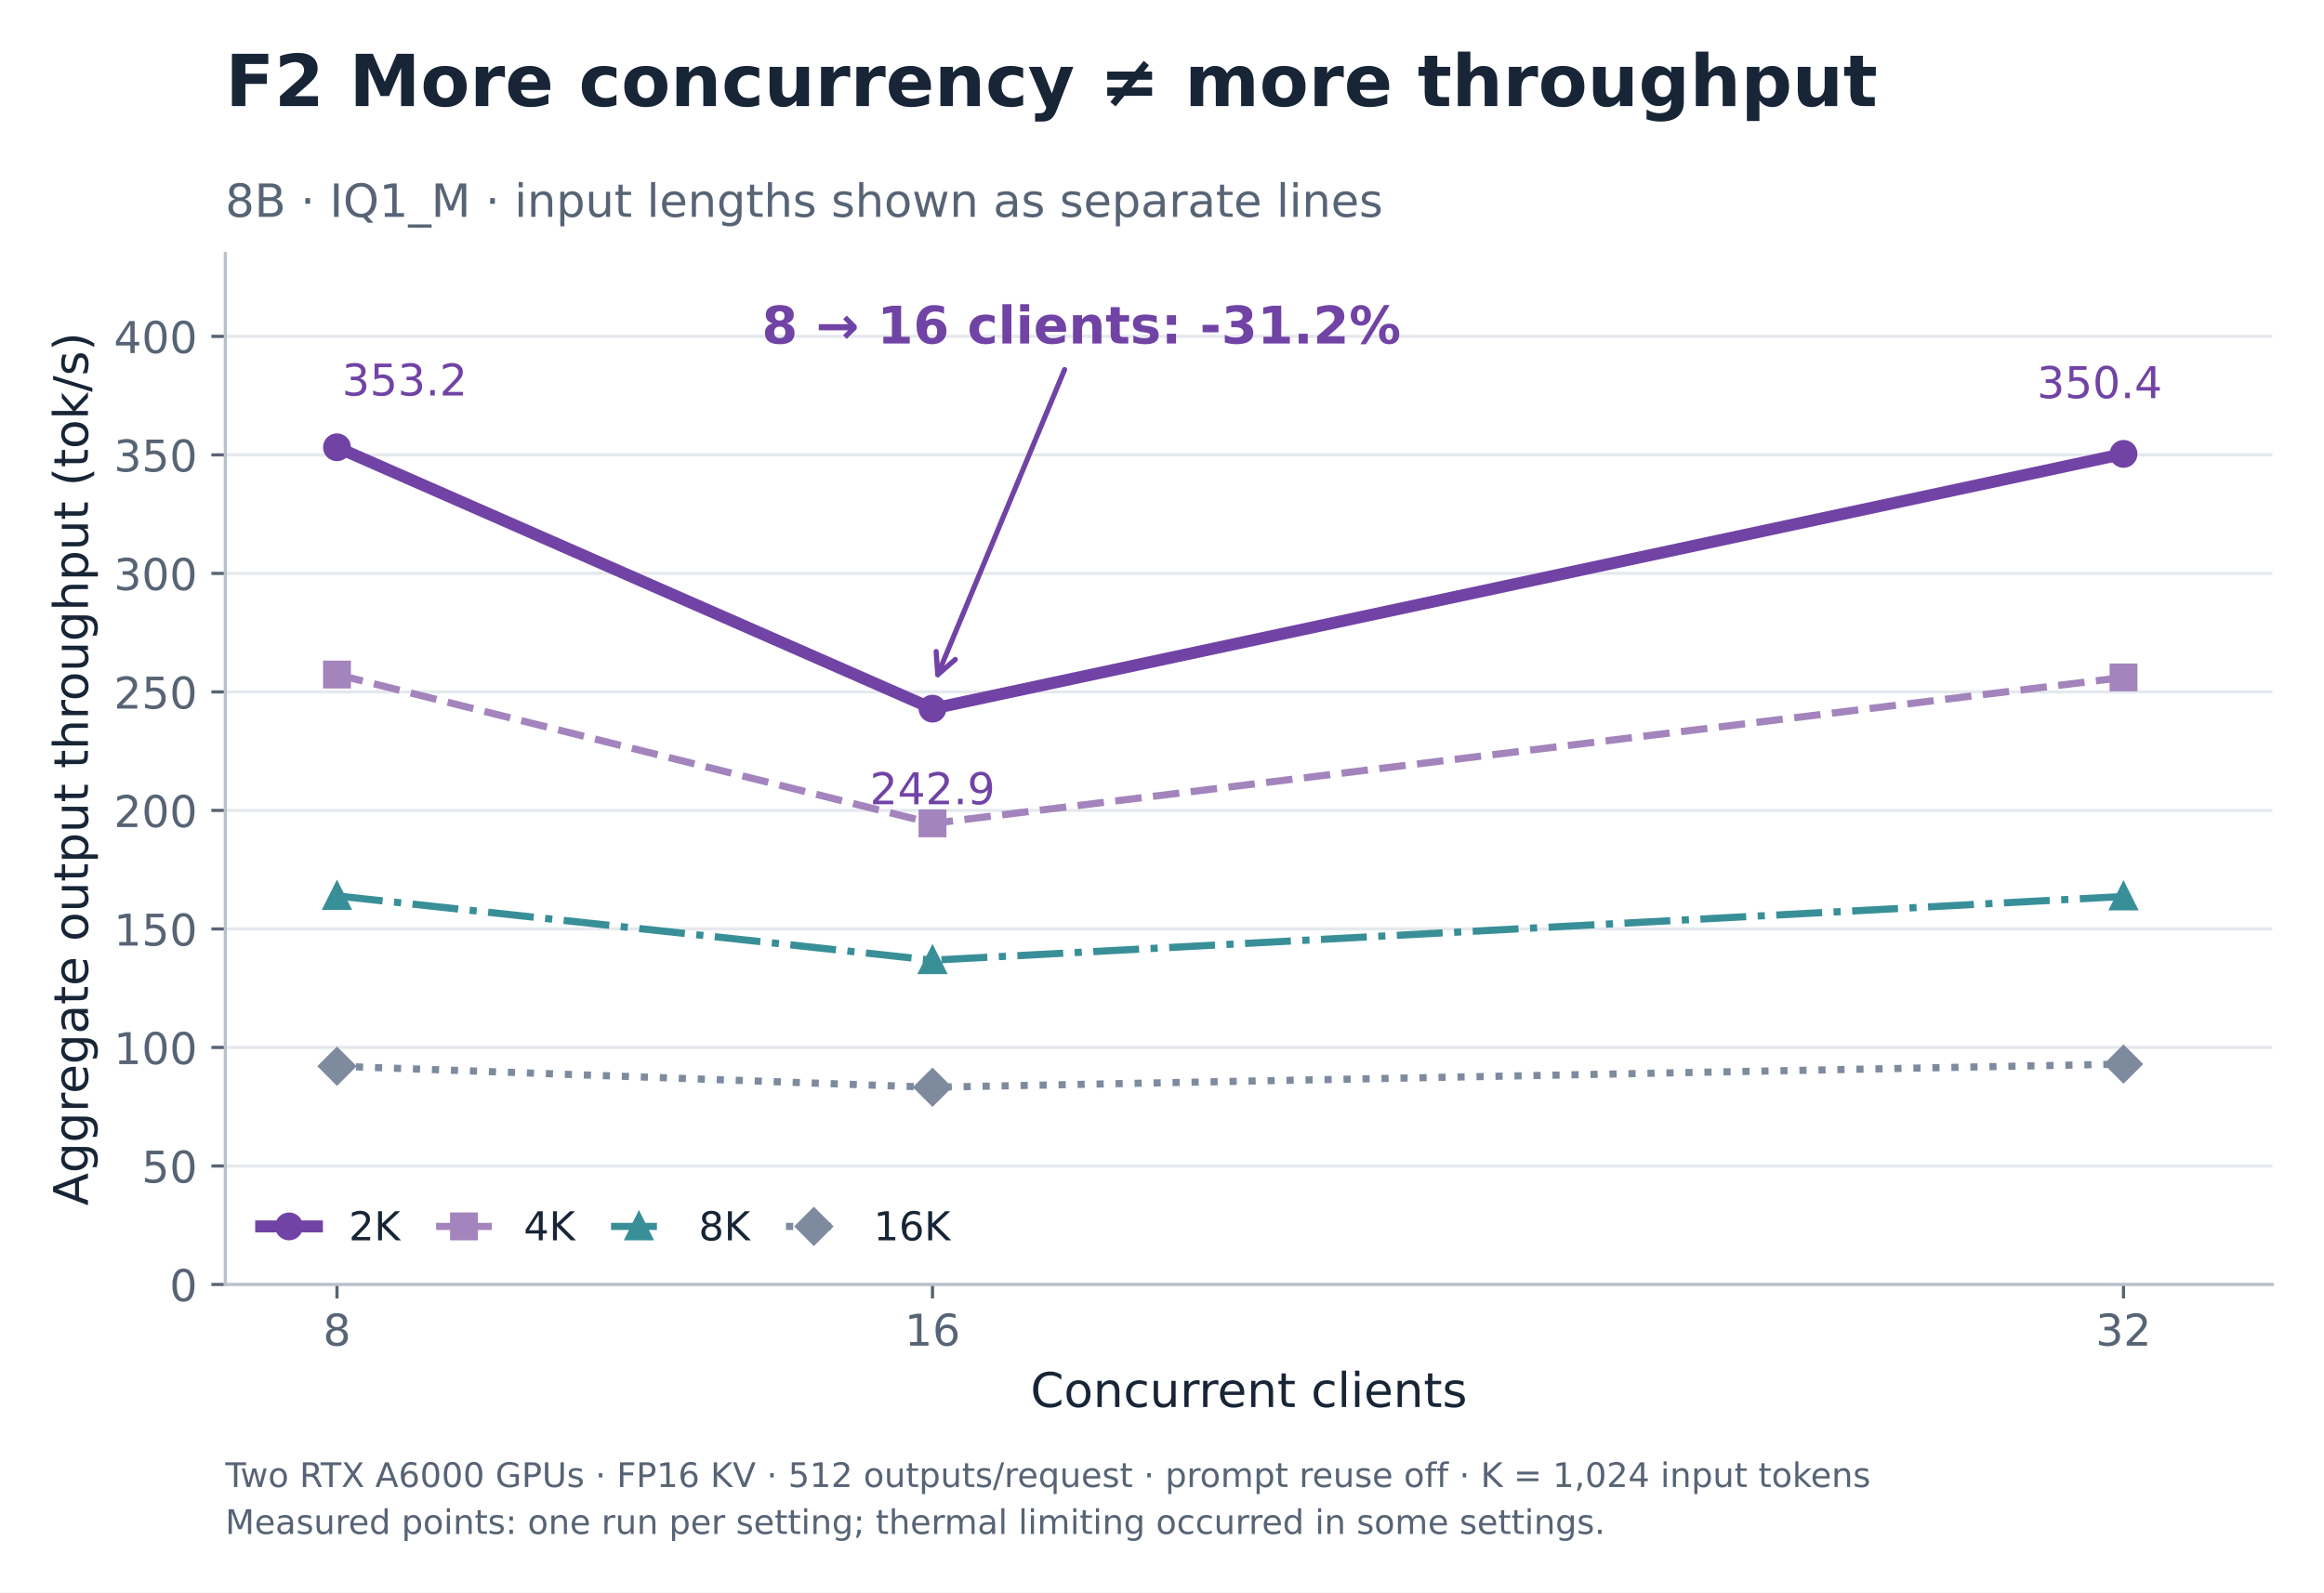
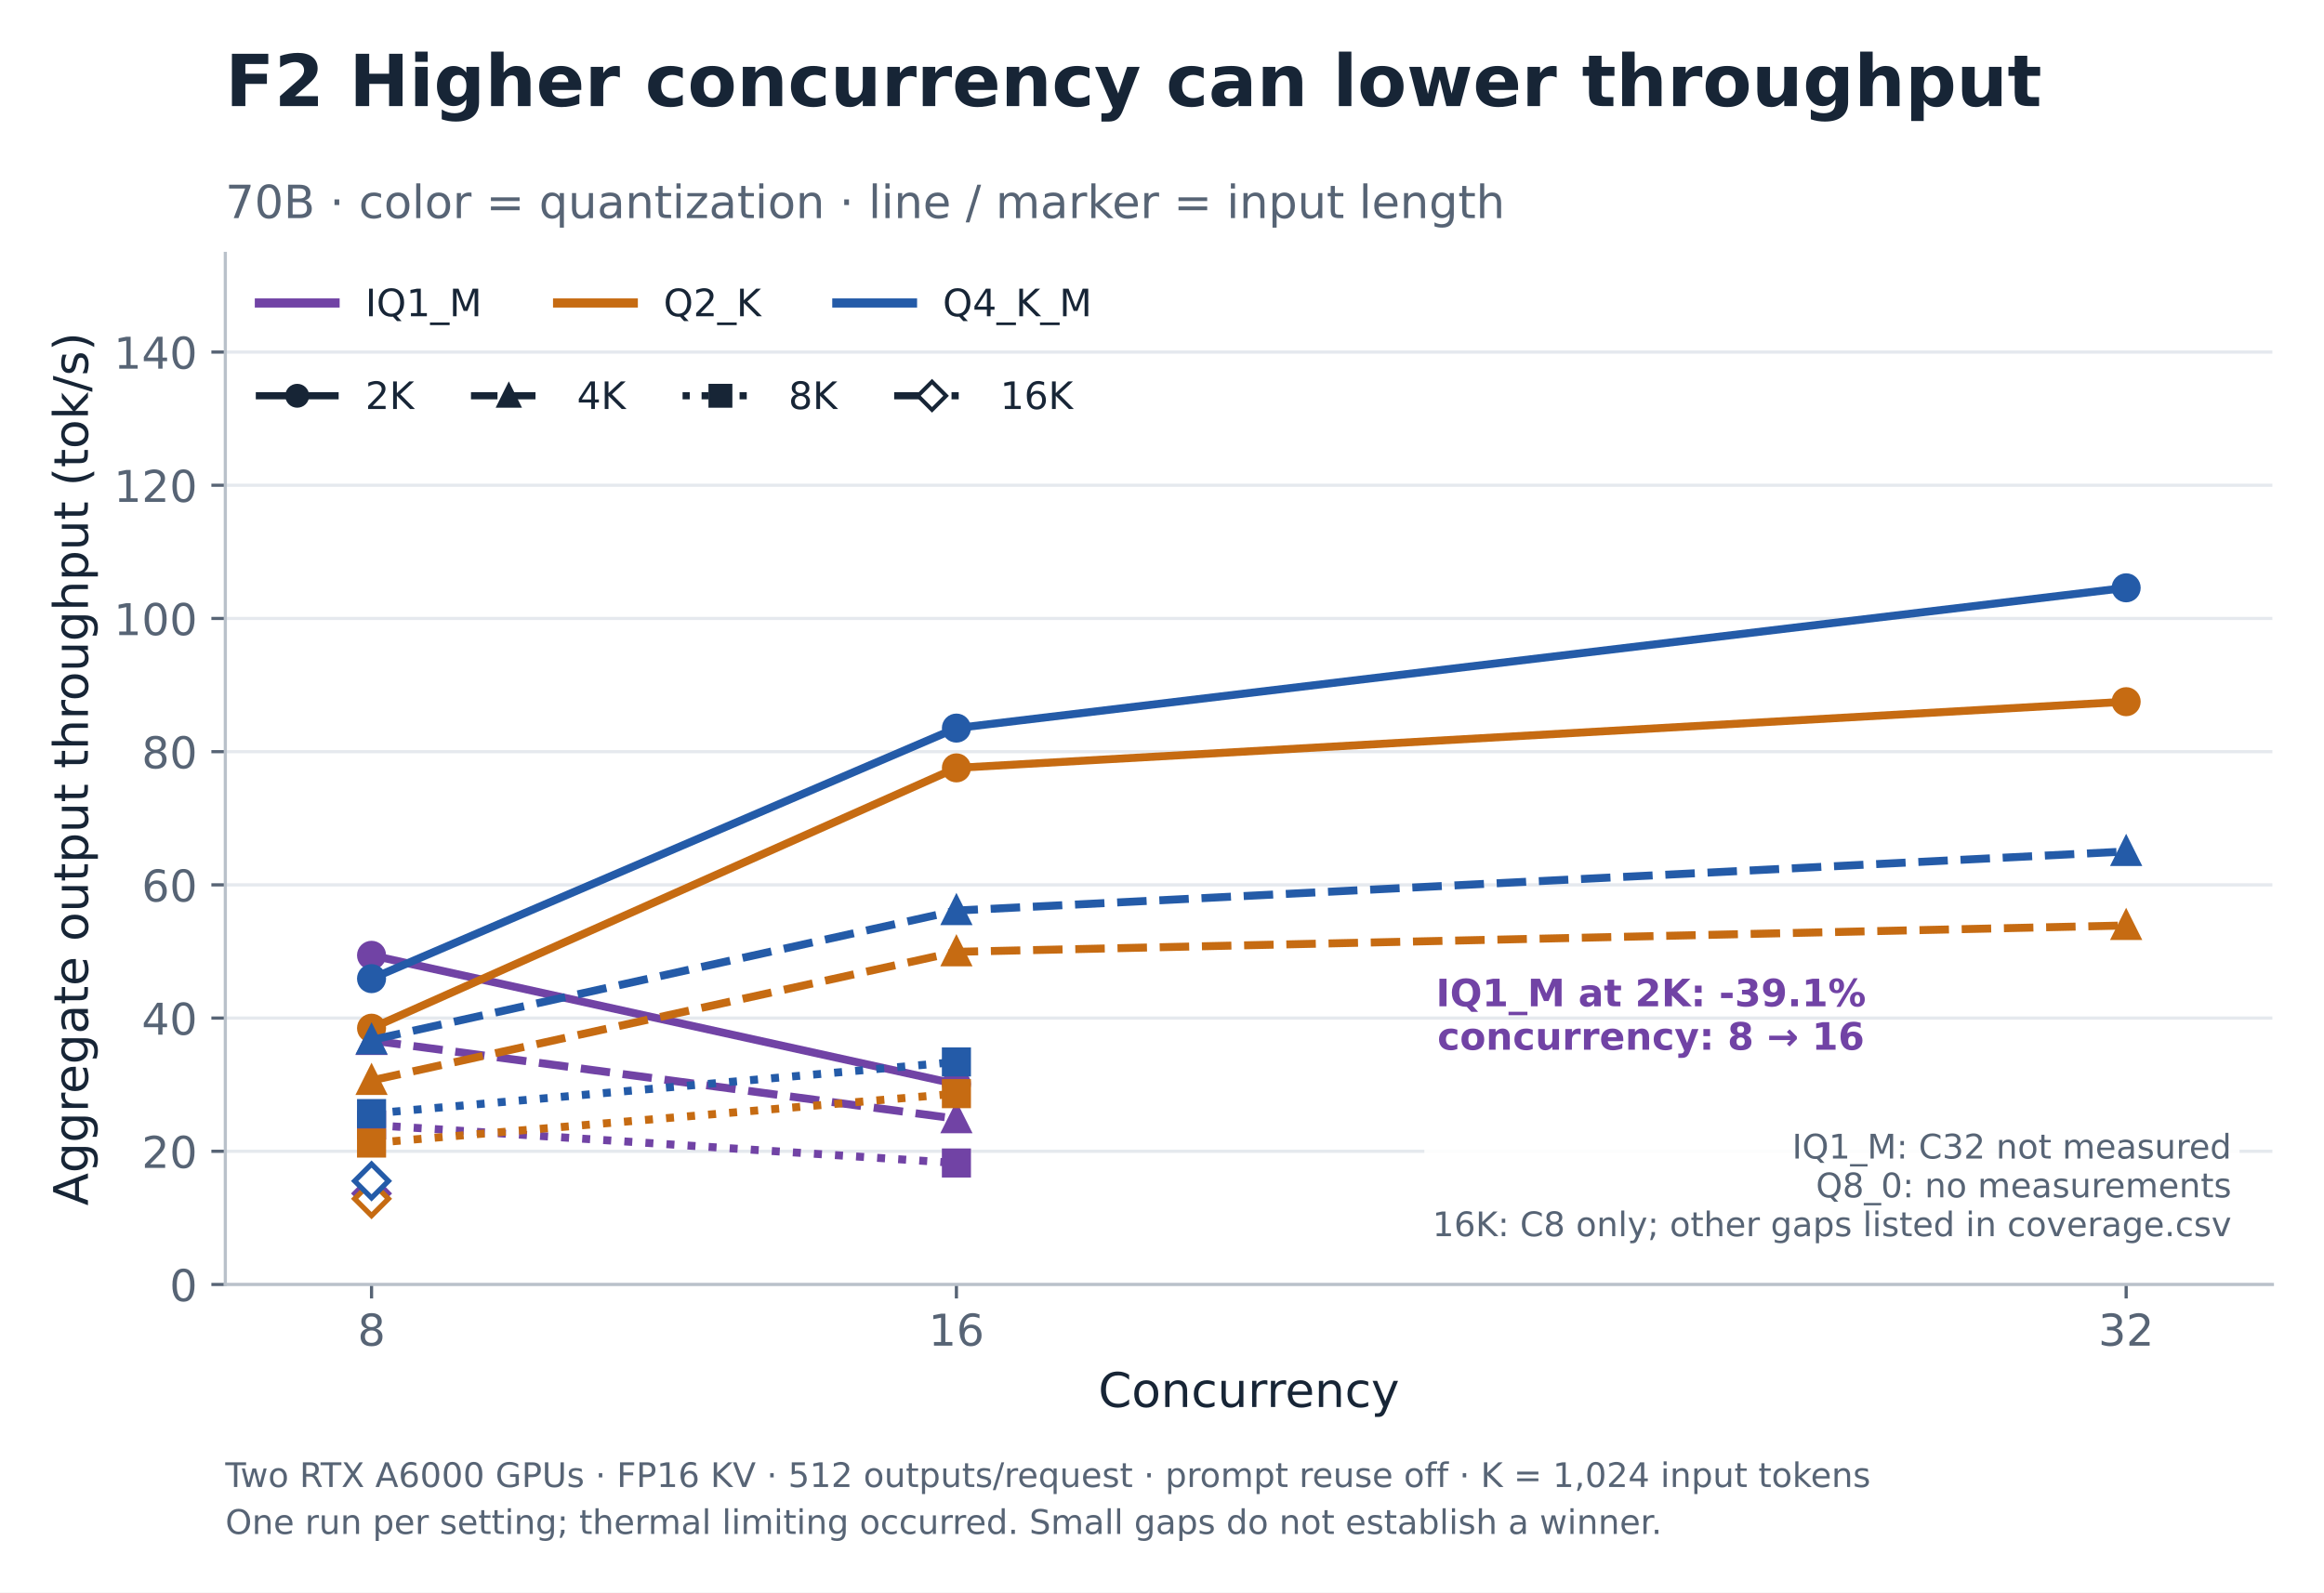
<svg xmlns="http://www.w3.org/2000/svg" xmlns:xlink="http://www.w3.org/1999/xlink" width="583.466pt" height="399.917pt" viewBox="0 0 583.466 399.917" version="1.1">
  <defs>
    <style type="text/css">*{stroke-linejoin: round; stroke-linecap: butt}</style>
  </defs>
  <g id="figure_1">
    <g id="patch_1">
-       <path d="M 0 399.917  L 583.466 399.917  L 583.466 0  L 0 0  z " style="fill: #ffffff" />
+       <path d="M 0 399.917 L 583.466 399.917 L 583.466 0 L 0 0 z " style="fill: #ffffff" />
    </g>
    <g id="axes_1">
      <g id="patch_2">
-         <path d="M 56.57 322.549  L 570.506 322.549  L 570.506 63.637  L 56.57 63.637  z " style="fill: #ffffff" />
+         <path d="M 56.57 322.549 L 570.506 322.549 L 570.506 63.637 L 56.57 63.637 z " style="fill: #ffffff" />
      </g>
      <g id="matplotlib.axis_1">
        <g id="xtick_1">
          <g id="line2d_1">
            <defs>
-               <path id="mf037e5f00b" d="M 0 0  L 0 3.5  " style="stroke: #576475; stroke-width: 0.8" />
+               <path id="ma1a65604a4" d="M 0 0 L 0 3.5 " style="stroke: #576475; stroke-width: 0.8" />
            </defs>
            <g>
-               <use xlink:href="#mf037e5f00b" x="84.603" y="322.549" style="fill: #576475; stroke: #576475; stroke-width: 0.8" />
+               <use xlink:href="#ma1a65604a4" x="93.28" y="322.549" style="fill: #576475; stroke: #576475; stroke-width: 0.8" />
            </g>
          </g>
          <g id="text_1">
-             <text style="font-size: 11px; font-family: 'DejaVu Sans'; text-anchor: middle; fill: #576475" x="84.603" y="337.907" transform="rotate(-0 84.60287 337.9075)">8</text>
+             <text style="font-size: 11px; font-family: 'DejaVu Sans'; text-anchor: middle; fill: #576475" x="93.28" y="337.907" transform="rotate(-0 93.27971 337.9075)">8</text>
          </g>
        </g>
        <g id="xtick_2">
          <g id="line2d_2">
            <g>
-               <use xlink:href="#mf037e5f00b" x="234.112" y="322.549" style="fill: #576475; stroke: #576475; stroke-width: 0.8" />
+               <use xlink:href="#ma1a65604a4" x="240.119" y="322.549" style="fill: #576475; stroke: #576475; stroke-width: 0.8" />
            </g>
          </g>
          <g id="text_2">
-             <text style="font-size: 11px; font-family: 'DejaVu Sans'; text-anchor: middle; fill: #576475" x="234.112" y="337.907" transform="rotate(-0 234.1115 337.9075)">16</text>
+             <text style="font-size: 11px; font-family: 'DejaVu Sans'; text-anchor: middle; fill: #576475" x="240.119" y="337.907" transform="rotate(-0 240.1186 337.9075)">16</text>
          </g>
        </g>
        <g id="xtick_3">
          <g id="line2d_3">
            <g>
-               <use xlink:href="#mf037e5f00b" x="533.129" y="322.549" style="fill: #576475; stroke: #576475; stroke-width: 0.8" />
+               <use xlink:href="#ma1a65604a4" x="533.796" y="322.549" style="fill: #576475; stroke: #576475; stroke-width: 0.8" />
            </g>
          </g>
          <g id="text_3">
-             <text style="font-size: 11px; font-family: 'DejaVu Sans'; text-anchor: middle; fill: #576475" x="533.129" y="337.907" transform="rotate(-0 533.1288 337.9075)">32</text>
+             <text style="font-size: 11px; font-family: 'DejaVu Sans'; text-anchor: middle; fill: #576475" x="533.796" y="337.907" transform="rotate(-0 533.7963 337.9075)">32</text>
          </g>
        </g>
        <g id="text_4">
-           <text style="font-size: 12px; font-family: 'DejaVu Sans'; text-anchor: middle; fill: #172536" x="313.538" y="353.313" transform="rotate(-0 313.538 353.3132)">Concurrent clients</text>
+           <text style="font-size: 12px; font-family: 'DejaVu Sans'; text-anchor: middle; fill: #172536" x="313.538" y="353.313" transform="rotate(-0 313.538 353.3132)">Concurrency</text>
        </g>
      </g>
      <g id="matplotlib.axis_2">
        <g id="ytick_1">
          <g id="line2d_4">
-             <path d="M 56.57 322.549  L 570.506 322.549  " clip-path="url(#p0ac22d7cb7)" style="fill: none; stroke: #e5e9ee; stroke-width: 0.8; stroke-linecap: square" />
+             <path d="M 56.57 322.549 L 570.506 322.549 " clip-path="url(#p0f2908b1d3)" style="fill: none; stroke: #e5e9ee; stroke-width: 0.8; stroke-linecap: square" />
          </g>
          <g id="line2d_5">
            <defs>
-               <path id="m86d7e29221" d="M 0 0  L -3.5 0  " style="stroke: #576475; stroke-width: 0.8" />
+               <path id="mf1d2db1fb9" d="M 0 0 L -3.5 0 " style="stroke: #576475; stroke-width: 0.8" />
            </defs>
            <g>
-               <use xlink:href="#m86d7e29221" x="56.57" y="322.549" style="fill: #576475; stroke: #576475; stroke-width: 0.8" />
+               <use xlink:href="#mf1d2db1fb9" x="56.57" y="322.549" style="fill: #576475; stroke: #576475; stroke-width: 0.8" />
            </g>
          </g>
          <g id="text_5">
            <text style="font-size: 11px; font-family: 'DejaVu Sans'; text-anchor: end; fill: #576475" x="49.57" y="326.728" transform="rotate(-0 49.57 326.7283)">0</text>
          </g>
        </g>
        <g id="ytick_2">
          <g id="line2d_6">
-             <path d="M 56.57 292.789  L 570.506 292.789  " clip-path="url(#p0ac22d7cb7)" style="fill: none; stroke: #e5e9ee; stroke-width: 0.8; stroke-linecap: square" />
+             <path d="M 56.57 289.1 L 570.506 289.1 " clip-path="url(#p0f2908b1d3)" style="fill: none; stroke: #e5e9ee; stroke-width: 0.8; stroke-linecap: square" />
          </g>
          <g id="line2d_7">
            <g>
-               <use xlink:href="#m86d7e29221" x="56.57" y="292.789" style="fill: #576475; stroke: #576475; stroke-width: 0.8" />
+               <use xlink:href="#mf1d2db1fb9" x="56.57" y="289.1" style="fill: #576475; stroke: #576475; stroke-width: 0.8" />
            </g>
          </g>
          <g id="text_6">
-             <text style="font-size: 11px; font-family: 'DejaVu Sans'; text-anchor: end; fill: #576475" x="49.57" y="296.968" transform="rotate(-0 49.57 296.9683)">50</text>
+             <text style="font-size: 11px; font-family: 'DejaVu Sans'; text-anchor: end; fill: #576475" x="49.57" y="293.279" transform="rotate(-0 49.57 293.2789)">20</text>
          </g>
        </g>
        <g id="ytick_3">
          <g id="line2d_8">
-             <path d="M 56.57 263.029  L 570.506 263.029  " clip-path="url(#p0ac22d7cb7)" style="fill: none; stroke: #e5e9ee; stroke-width: 0.8; stroke-linecap: square" />
+             <path d="M 56.57 255.65 L 570.506 255.65 " clip-path="url(#p0f2908b1d3)" style="fill: none; stroke: #e5e9ee; stroke-width: 0.8; stroke-linecap: square" />
          </g>
          <g id="line2d_9">
            <g>
-               <use xlink:href="#m86d7e29221" x="56.57" y="263.029" style="fill: #576475; stroke: #576475; stroke-width: 0.8" />
+               <use xlink:href="#mf1d2db1fb9" x="56.57" y="255.65" style="fill: #576475; stroke: #576475; stroke-width: 0.8" />
            </g>
          </g>
          <g id="text_7">
-             <text style="font-size: 11px; font-family: 'DejaVu Sans'; text-anchor: end; fill: #576475" x="49.57" y="267.208" transform="rotate(-0 49.57 267.2083)">100</text>
+             <text style="font-size: 11px; font-family: 'DejaVu Sans'; text-anchor: end; fill: #576475" x="49.57" y="259.829" transform="rotate(-0 49.57 259.8295)">40</text>
          </g>
        </g>
        <g id="ytick_4">
          <g id="line2d_10">
-             <path d="M 56.57 233.269  L 570.506 233.269  " clip-path="url(#p0ac22d7cb7)" style="fill: none; stroke: #e5e9ee; stroke-width: 0.8; stroke-linecap: square" />
+             <path d="M 56.57 222.201 L 570.506 222.201 " clip-path="url(#p0f2908b1d3)" style="fill: none; stroke: #e5e9ee; stroke-width: 0.8; stroke-linecap: square" />
          </g>
          <g id="line2d_11">
            <g>
-               <use xlink:href="#m86d7e29221" x="56.57" y="233.269" style="fill: #576475; stroke: #576475; stroke-width: 0.8" />
+               <use xlink:href="#mf1d2db1fb9" x="56.57" y="222.201" style="fill: #576475; stroke: #576475; stroke-width: 0.8" />
            </g>
          </g>
          <g id="text_8">
-             <text style="font-size: 11px; font-family: 'DejaVu Sans'; text-anchor: end; fill: #576475" x="49.57" y="237.448" transform="rotate(-0 49.57 237.4483)">150</text>
+             <text style="font-size: 11px; font-family: 'DejaVu Sans'; text-anchor: end; fill: #576475" x="49.57" y="226.38" transform="rotate(-0 49.57 226.3801)">60</text>
          </g>
        </g>
        <g id="ytick_5">
          <g id="line2d_12">
-             <path d="M 56.57 203.509  L 570.506 203.509  " clip-path="url(#p0ac22d7cb7)" style="fill: none; stroke: #e5e9ee; stroke-width: 0.8; stroke-linecap: square" />
+             <path d="M 56.57 188.752 L 570.506 188.752 " clip-path="url(#p0f2908b1d3)" style="fill: none; stroke: #e5e9ee; stroke-width: 0.8; stroke-linecap: square" />
          </g>
          <g id="line2d_13">
            <g>
-               <use xlink:href="#m86d7e29221" x="56.57" y="203.509" style="fill: #576475; stroke: #576475; stroke-width: 0.8" />
+               <use xlink:href="#mf1d2db1fb9" x="56.57" y="188.752" style="fill: #576475; stroke: #576475; stroke-width: 0.8" />
            </g>
          </g>
          <g id="text_9">
-             <text style="font-size: 11px; font-family: 'DejaVu Sans'; text-anchor: end; fill: #576475" x="49.57" y="207.688" transform="rotate(-0 49.57 207.6883)">200</text>
+             <text style="font-size: 11px; font-family: 'DejaVu Sans'; text-anchor: end; fill: #576475" x="49.57" y="192.931" transform="rotate(-0 49.57 192.9307)">80</text>
          </g>
        </g>
        <g id="ytick_6">
          <g id="line2d_14">
-             <path d="M 56.57 173.749  L 570.506 173.749  " clip-path="url(#p0ac22d7cb7)" style="fill: none; stroke: #e5e9ee; stroke-width: 0.8; stroke-linecap: square" />
+             <path d="M 56.57 155.302 L 570.506 155.302 " clip-path="url(#p0f2908b1d3)" style="fill: none; stroke: #e5e9ee; stroke-width: 0.8; stroke-linecap: square" />
          </g>
          <g id="line2d_15">
            <g>
-               <use xlink:href="#m86d7e29221" x="56.57" y="173.749" style="fill: #576475; stroke: #576475; stroke-width: 0.8" />
+               <use xlink:href="#mf1d2db1fb9" x="56.57" y="155.302" style="fill: #576475; stroke: #576475; stroke-width: 0.8" />
            </g>
          </g>
          <g id="text_10">
-             <text style="font-size: 11px; font-family: 'DejaVu Sans'; text-anchor: end; fill: #576475" x="49.57" y="177.928" transform="rotate(-0 49.57 177.9283)">250</text>
+             <text style="font-size: 11px; font-family: 'DejaVu Sans'; text-anchor: end; fill: #576475" x="49.57" y="159.481" transform="rotate(-0 49.57 159.4813)">100</text>
          </g>
        </g>
        <g id="ytick_7">
          <g id="line2d_16">
-             <path d="M 56.57 143.989  L 570.506 143.989  " clip-path="url(#p0ac22d7cb7)" style="fill: none; stroke: #e5e9ee; stroke-width: 0.8; stroke-linecap: square" />
+             <path d="M 56.57 121.853 L 570.506 121.853 " clip-path="url(#p0f2908b1d3)" style="fill: none; stroke: #e5e9ee; stroke-width: 0.8; stroke-linecap: square" />
          </g>
          <g id="line2d_17">
            <g>
-               <use xlink:href="#m86d7e29221" x="56.57" y="143.989" style="fill: #576475; stroke: #576475; stroke-width: 0.8" />
+               <use xlink:href="#mf1d2db1fb9" x="56.57" y="121.853" style="fill: #576475; stroke: #576475; stroke-width: 0.8" />
            </g>
          </g>
          <g id="text_11">
-             <text style="font-size: 11px; font-family: 'DejaVu Sans'; text-anchor: end; fill: #576475" x="49.57" y="148.168" transform="rotate(-0 49.57 148.1683)">300</text>
+             <text style="font-size: 11px; font-family: 'DejaVu Sans'; text-anchor: end; fill: #576475" x="49.57" y="126.032" transform="rotate(-0 49.57 126.0318)">120</text>
          </g>
        </g>
        <g id="ytick_8">
          <g id="line2d_18">
-             <path d="M 56.57 114.229  L 570.506 114.229  " clip-path="url(#p0ac22d7cb7)" style="fill: none; stroke: #e5e9ee; stroke-width: 0.8; stroke-linecap: square" />
+             <path d="M 56.57 88.403 L 570.506 88.403 " clip-path="url(#p0f2908b1d3)" style="fill: none; stroke: #e5e9ee; stroke-width: 0.8; stroke-linecap: square" />
          </g>
          <g id="line2d_19">
            <g>
-               <use xlink:href="#m86d7e29221" x="56.57" y="114.229" style="fill: #576475; stroke: #576475; stroke-width: 0.8" />
+               <use xlink:href="#mf1d2db1fb9" x="56.57" y="88.403" style="fill: #576475; stroke: #576475; stroke-width: 0.8" />
            </g>
          </g>
          <g id="text_12">
-             <text style="font-size: 11px; font-family: 'DejaVu Sans'; text-anchor: end; fill: #576475" x="49.57" y="118.408" transform="rotate(-0 49.57 118.4083)">350</text>
-           </g>
-         </g>
-         <g id="ytick_9">
-           <g id="line2d_20">
-             <path d="M 56.57 84.469  L 570.506 84.469  " clip-path="url(#p0ac22d7cb7)" style="fill: none; stroke: #e5e9ee; stroke-width: 0.8; stroke-linecap: square" />
-           </g>
-           <g id="line2d_21">
-             <g>
-               <use xlink:href="#m86d7e29221" x="56.57" y="84.469" style="fill: #576475; stroke: #576475; stroke-width: 0.8" />
-             </g>
-           </g>
-           <g id="text_13">
-             <text style="font-size: 11px; font-family: 'DejaVu Sans'; text-anchor: end; fill: #576475" x="49.57" y="88.648" transform="rotate(-0 49.57 88.64833)">400</text>
-           </g>
-         </g>
-         <g id="text_14">
+             <text style="font-size: 11px; font-family: 'DejaVu Sans'; text-anchor: end; fill: #576475" x="49.57" y="92.582" transform="rotate(-0 49.57 92.58243)">140</text>
+           </g>
+         </g>
+         <g id="text_13">
          <text style="font-size: 12px; font-family: 'DejaVu Sans'; text-anchor: middle; fill: #172536" x="22.078" y="193.093" transform="rotate(-90 22.07812 193.0932)">Aggregate output throughput (tok/s)</text>
        </g>
      </g>
+       <g id="line2d_20">
+         <path d="M 93.28 239.894 L 240.119 272.223 " clip-path="url(#p0f2908b1d3)" style="fill: none; stroke: #7143a5; stroke-width: 2; stroke-linecap: square" />
+         <defs>
+           <path id="ma6e6d84159" d="M 0 3 C 0.796 3 1.559 2.684 2.121 2.121 C 2.684 1.559 3 0.796 3 0 C 3 -0.796 2.684 -1.559 2.121 -2.121 C 1.559 -2.684 0.796 -3 0 -3 C -0.796 -3 -1.559 -2.684 -2.121 -2.121 C -2.684 -1.559 -3 -0.796 -3 0 C -3 0.796 -2.684 1.559 -2.121 2.121 C -1.559 2.684 -0.796 3 0 3 z " style="stroke: #7143a5; stroke-width: 1.3" />
+         </defs>
+         <g clip-path="url(#p0f2908b1d3)">
+           <use xlink:href="#ma6e6d84159" x="93.28" y="239.894" style="fill: #7143a5; stroke: #7143a5; stroke-width: 1.3" />
+           <use xlink:href="#ma6e6d84159" x="240.119" y="272.223" style="fill: #7143a5; stroke: #7143a5; stroke-width: 1.3" />
+         </g>
+       </g>
+       <g id="line2d_21">
+         <path d="M 93.28 261.276 L 240.119 280.928 " clip-path="url(#p0f2908b1d3)" style="fill: none; stroke-dasharray: 7.4,3.2; stroke-dashoffset: 0; stroke: #7143a5; stroke-width: 2" />
+         <defs>
+           <path id="m558688523b" d="M 0 -3 L -3 3 L 3 3 z " style="stroke: #7143a5; stroke-width: 1.3; stroke-linejoin: miter" />
+         </defs>
+         <g clip-path="url(#p0f2908b1d3)">
+           <use xlink:href="#m558688523b" x="93.28" y="261.276" style="fill: #7143a5; stroke: #7143a5; stroke-width: 1.3; stroke-linejoin: miter" />
+           <use xlink:href="#m558688523b" x="240.119" y="280.928" style="fill: #7143a5; stroke: #7143a5; stroke-width: 1.3; stroke-linejoin: miter" />
+         </g>
+       </g>
      <g id="line2d_22">
-         <path d="M 84.603 112.317  L 234.112 177.954  L 533.129 113.977  " clip-path="url(#p0ac22d7cb7)" style="fill: none; stroke: #7143a5; stroke-width: 3; stroke-linecap: square" />
-         <defs>
-           <path id="m977e392850" d="M 0 3  C 0.796 3 1.559 2.684 2.121 2.121  C 2.684 1.559 3 0.796 3 0  C 3 -0.796 2.684 -1.559 2.121 -2.121  C 1.559 -2.684 0.796 -3 0 -3  C -0.796 -3 -1.559 -2.684 -2.121 -2.121  C -2.684 -1.559 -3 -0.796 -3 0  C -3 0.796 -2.684 1.559 -2.121 2.121  C -1.559 2.684 -0.796 3 0 3  z " style="stroke: #7143a5" />
-         </defs>
-         <g clip-path="url(#p0ac22d7cb7)">
-           <use xlink:href="#m977e392850" x="84.603" y="112.317" style="fill: #7143a5; stroke: #7143a5" />
-           <use xlink:href="#m977e392850" x="234.112" y="177.954" style="fill: #7143a5; stroke: #7143a5" />
-           <use xlink:href="#m977e392850" x="533.129" y="113.977" style="fill: #7143a5; stroke: #7143a5" />
+         <path d="M 93.28 282.503 L 240.119 292.043 " clip-path="url(#p0f2908b1d3)" style="fill: none; stroke-dasharray: 2,3.3; stroke-dashoffset: 0; stroke: #7143a5; stroke-width: 2" />
+         <defs>
+           <path id="mc1e06ab53b" d="M -3 3 L 3 3 L 3 -3 L -3 -3 z " style="stroke: #7143a5; stroke-width: 1.3; stroke-linejoin: miter" />
+         </defs>
+         <g clip-path="url(#p0f2908b1d3)">
+           <use xlink:href="#mc1e06ab53b" x="93.28" y="282.503" style="fill: #7143a5; stroke: #7143a5; stroke-width: 1.3; stroke-linejoin: miter" />
+           <use xlink:href="#mc1e06ab53b" x="240.119" y="292.043" style="fill: #7143a5; stroke: #7143a5; stroke-width: 1.3; stroke-linejoin: miter" />
        </g>
      </g>
      <g id="line2d_23">
-         <path d="M 84.603 169.389  L 234.112 206.756  L 533.129 170.112  " clip-path="url(#p0ac22d7cb7)" style="fill: none; stroke-dasharray: 6.66,2.88; stroke-dashoffset: 0; stroke: #a384bc; stroke-width: 1.8" />
-         <defs>
-           <path id="m35b963b5ca" d="M -3 3  L 3 3  L 3 -3  L -3 -3  z " style="stroke: #a384bc; stroke-linejoin: miter" />
-         </defs>
-         <g clip-path="url(#p0ac22d7cb7)">
-           <use xlink:href="#m35b963b5ca" x="84.603" y="169.389" style="fill: #a384bc; stroke: #a384bc; stroke-linejoin: miter" />
-           <use xlink:href="#m35b963b5ca" x="234.112" y="206.756" style="fill: #a384bc; stroke: #a384bc; stroke-linejoin: miter" />
-           <use xlink:href="#m35b963b5ca" x="533.129" y="170.112" style="fill: #a384bc; stroke: #a384bc; stroke-linejoin: miter" />
+         <path d="M 93.28 299.695 " clip-path="url(#p0f2908b1d3)" style="fill: none; stroke-dasharray: 12.8,3.2,2,3.2; stroke-dashoffset: 0; stroke: #7143a5; stroke-width: 2" />
+         <defs>
+           <path id="m1320235a0a" d="M -0 4.243 L 4.243 0 L 0 -4.243 L -4.243 -0 z " style="stroke: #7143a5; stroke-width: 1.3; stroke-linejoin: miter" />
+         </defs>
+         <g clip-path="url(#p0f2908b1d3)">
+           <use xlink:href="#m1320235a0a" x="93.28" y="299.695" style="fill: #ffffff; stroke: #7143a5; stroke-width: 1.3; stroke-linejoin: miter" />
        </g>
      </g>
      <g id="line2d_24">
-         <path d="M 84.603 224.982  L 234.112 241.117  L 533.129 225.114  " clip-path="url(#p0ac22d7cb7)" style="fill: none; stroke-dasharray: 11.52,2.88,1.8,2.88; stroke-dashoffset: 0; stroke: #398f98; stroke-width: 1.8" />
-         <defs>
-           <path id="mf1447fb84a" d="M 0 -3  L -3 3  L 3 3  z " style="stroke: #398f98; stroke-linejoin: miter" />
-         </defs>
-         <g clip-path="url(#p0ac22d7cb7)">
-           <use xlink:href="#mf1447fb84a" x="84.603" y="224.982" style="fill: #398f98; stroke: #398f98; stroke-linejoin: miter" />
-           <use xlink:href="#mf1447fb84a" x="234.112" y="241.117" style="fill: #398f98; stroke: #398f98; stroke-linejoin: miter" />
-           <use xlink:href="#mf1447fb84a" x="533.129" y="225.114" style="fill: #398f98; stroke: #398f98; stroke-linejoin: miter" />
+         <path d="M 93.28 258.193 L 240.119 192.824 L 533.796 176.203 " clip-path="url(#p0f2908b1d3)" style="fill: none; stroke: #c66b12; stroke-width: 2; stroke-linecap: square" />
+         <defs>
+           <path id="m1a49ae2acf" d="M 0 3 C 0.796 3 1.559 2.684 2.121 2.121 C 2.684 1.559 3 0.796 3 0 C 3 -0.796 2.684 -1.559 2.121 -2.121 C 1.559 -2.684 0.796 -3 0 -3 C -0.796 -3 -1.559 -2.684 -2.121 -2.121 C -2.684 -1.559 -3 -0.796 -3 0 C -3 0.796 -2.684 1.559 -2.121 2.121 C -1.559 2.684 -0.796 3 0 3 z " style="stroke: #c66b12; stroke-width: 1.3" />
+         </defs>
+         <g clip-path="url(#p0f2908b1d3)">
+           <use xlink:href="#m1a49ae2acf" x="93.28" y="258.193" style="fill: #c66b12; stroke: #c66b12; stroke-width: 1.3" />
+           <use xlink:href="#m1a49ae2acf" x="240.119" y="192.824" style="fill: #c66b12; stroke: #c66b12; stroke-width: 1.3" />
+           <use xlink:href="#m1a49ae2acf" x="533.796" y="176.203" style="fill: #c66b12; stroke: #c66b12; stroke-width: 1.3" />
        </g>
      </g>
      <g id="line2d_25">
-         <path d="M 84.603 267.739  L 234.112 273.024  L 533.129 267.204  " clip-path="url(#p0ac22d7cb7)" style="fill: none; stroke-dasharray: 1.8,2.97; stroke-dashoffset: 0; stroke: #7e8b9e; stroke-width: 1.8" />
-         <defs>
-           <path id="m7957da438a" d="M -0 4.243  L 4.243 0  L 0 -4.243  L -4.243 -0  z " style="stroke: #7e8b9e; stroke-linejoin: miter" />
-         </defs>
-         <g clip-path="url(#p0ac22d7cb7)">
-           <use xlink:href="#m7957da438a" x="84.603" y="267.739" style="fill: #7e8b9e; stroke: #7e8b9e; stroke-linejoin: miter" />
-           <use xlink:href="#m7957da438a" x="234.112" y="273.024" style="fill: #7e8b9e; stroke: #7e8b9e; stroke-linejoin: miter" />
-           <use xlink:href="#m7957da438a" x="533.129" y="267.204" style="fill: #7e8b9e; stroke: #7e8b9e; stroke-linejoin: miter" />
+         <path d="M 93.28 271.313 L 240.119 239.017 L 533.796 232.398 " clip-path="url(#p0f2908b1d3)" style="fill: none; stroke-dasharray: 7.4,3.2; stroke-dashoffset: 0; stroke: #c66b12; stroke-width: 2" />
+         <defs>
+           <path id="m980c055abb" d="M 0 -3 L -3 3 L 3 3 z " style="stroke: #c66b12; stroke-width: 1.3; stroke-linejoin: miter" />
+         </defs>
+         <g clip-path="url(#p0f2908b1d3)">
+           <use xlink:href="#m980c055abb" x="93.28" y="271.313" style="fill: #c66b12; stroke: #c66b12; stroke-width: 1.3; stroke-linejoin: miter" />
+           <use xlink:href="#m980c055abb" x="240.119" y="239.017" style="fill: #c66b12; stroke: #c66b12; stroke-width: 1.3; stroke-linejoin: miter" />
+           <use xlink:href="#m980c055abb" x="533.796" y="232.398" style="fill: #c66b12; stroke: #c66b12; stroke-width: 1.3; stroke-linejoin: miter" />
+         </g>
+       </g>
+       <g id="line2d_26">
+         <path d="M 93.28 287.037 L 240.119 274.631 " clip-path="url(#p0f2908b1d3)" style="fill: none; stroke-dasharray: 2,3.3; stroke-dashoffset: 0; stroke: #c66b12; stroke-width: 2" />
+         <defs>
+           <path id="m0cd0472a50" d="M -3 3 L 3 3 L 3 -3 L -3 -3 z " style="stroke: #c66b12; stroke-width: 1.3; stroke-linejoin: miter" />
+         </defs>
+         <g clip-path="url(#p0f2908b1d3)">
+           <use xlink:href="#m0cd0472a50" x="93.28" y="287.037" style="fill: #c66b12; stroke: #c66b12; stroke-width: 1.3; stroke-linejoin: miter" />
+           <use xlink:href="#m0cd0472a50" x="240.119" y="274.631" style="fill: #c66b12; stroke: #c66b12; stroke-width: 1.3; stroke-linejoin: miter" />
+         </g>
+       </g>
+       <g id="line2d_27">
+         <path d="M 93.28 301.025 " clip-path="url(#p0f2908b1d3)" style="fill: none; stroke-dasharray: 12.8,3.2,2,3.2; stroke-dashoffset: 0; stroke: #c66b12; stroke-width: 2" />
+         <defs>
+           <path id="m7c05fee546" d="M -0 4.243 L 4.243 0 L 0 -4.243 L -4.243 -0 z " style="stroke: #c66b12; stroke-width: 1.3; stroke-linejoin: miter" />
+         </defs>
+         <g clip-path="url(#p0f2908b1d3)">
+           <use xlink:href="#m7c05fee546" x="93.28" y="301.025" style="fill: #ffffff; stroke: #c66b12; stroke-width: 1.3; stroke-linejoin: miter" />
+         </g>
+       </g>
+       <g id="line2d_28">
+         <path d="M 93.28 245.749 L 240.119 182.834 L 533.796 147.609 " clip-path="url(#p0f2908b1d3)" style="fill: none; stroke: #245ba8; stroke-width: 2; stroke-linecap: square" />
+         <defs>
+           <path id="m76b97f9fcf" d="M 0 3 C 0.796 3 1.559 2.684 2.121 2.121 C 2.684 1.559 3 0.796 3 0 C 3 -0.796 2.684 -1.559 2.121 -2.121 C 1.559 -2.684 0.796 -3 0 -3 C -0.796 -3 -1.559 -2.684 -2.121 -2.121 C -2.684 -1.559 -3 -0.796 -3 0 C -3 0.796 -2.684 1.559 -2.121 2.121 C -1.559 2.684 -0.796 3 0 3 z " style="stroke: #245ba8; stroke-width: 1.3" />
+         </defs>
+         <g clip-path="url(#p0f2908b1d3)">
+           <use xlink:href="#m76b97f9fcf" x="93.28" y="245.749" style="fill: #245ba8; stroke: #245ba8; stroke-width: 1.3" />
+           <use xlink:href="#m76b97f9fcf" x="240.119" y="182.834" style="fill: #245ba8; stroke: #245ba8; stroke-width: 1.3" />
+           <use xlink:href="#m76b97f9fcf" x="533.796" y="147.609" style="fill: #245ba8; stroke: #245ba8; stroke-width: 1.3" />
+         </g>
+       </g>
+       <g id="line2d_29">
+         <path d="M 93.28 261.142 L 240.119 228.656 L 533.796 213.818 " clip-path="url(#p0f2908b1d3)" style="fill: none; stroke-dasharray: 7.4,3.2; stroke-dashoffset: 0; stroke: #245ba8; stroke-width: 2" />
+         <defs>
+           <path id="md20fb8b5fc" d="M 0 -3 L -3 3 L 3 3 z " style="stroke: #245ba8; stroke-width: 1.3; stroke-linejoin: miter" />
+         </defs>
+         <g clip-path="url(#p0f2908b1d3)">
+           <use xlink:href="#md20fb8b5fc" x="93.28" y="261.142" style="fill: #245ba8; stroke: #245ba8; stroke-width: 1.3; stroke-linejoin: miter" />
+           <use xlink:href="#md20fb8b5fc" x="240.119" y="228.656" style="fill: #245ba8; stroke: #245ba8; stroke-width: 1.3; stroke-linejoin: miter" />
+           <use xlink:href="#md20fb8b5fc" x="533.796" y="213.818" style="fill: #245ba8; stroke: #245ba8; stroke-width: 1.3; stroke-linejoin: miter" />
+         </g>
+       </g>
+       <g id="line2d_30">
+         <path d="M 93.28 279.637 L 240.119 266.671 " clip-path="url(#p0f2908b1d3)" style="fill: none; stroke-dasharray: 2,3.3; stroke-dashoffset: 0; stroke: #245ba8; stroke-width: 2" />
+         <defs>
+           <path id="m03e9098d82" d="M -3 3 L 3 3 L 3 -3 L -3 -3 z " style="stroke: #245ba8; stroke-width: 1.3; stroke-linejoin: miter" />
+         </defs>
+         <g clip-path="url(#p0f2908b1d3)">
+           <use xlink:href="#m03e9098d82" x="93.28" y="279.637" style="fill: #245ba8; stroke: #245ba8; stroke-width: 1.3; stroke-linejoin: miter" />
+           <use xlink:href="#m03e9098d82" x="240.119" y="266.671" style="fill: #245ba8; stroke: #245ba8; stroke-width: 1.3; stroke-linejoin: miter" />
+         </g>
+       </g>
+       <g id="line2d_31">
+         <path d="M 93.28 296.562 " clip-path="url(#p0f2908b1d3)" style="fill: none; stroke-dasharray: 12.8,3.2,2,3.2; stroke-dashoffset: 0; stroke: #245ba8; stroke-width: 2" />
+         <defs>
+           <path id="m9befd62a28" d="M -0 4.243 L 4.243 0 L 0 -4.243 L -4.243 -0 z " style="stroke: #245ba8; stroke-width: 1.3; stroke-linejoin: miter" />
+         </defs>
+         <g clip-path="url(#p0f2908b1d3)">
+           <use xlink:href="#m9befd62a28" x="93.28" y="296.562" style="fill: #ffffff; stroke: #245ba8; stroke-width: 1.3; stroke-linejoin: miter" />
        </g>
      </g>
      <g id="patch_3">
-         <path d="M 56.57 322.549  L 56.57 63.637  " style="fill: none; stroke: #b9c1ca; stroke-width: 0.8; stroke-linejoin: miter; stroke-linecap: square" />
+         <path d="M 56.57 322.549 L 56.57 63.637 " style="fill: none; stroke: #b9c1ca; stroke-width: 0.8; stroke-linejoin: miter; stroke-linecap: square" />
      </g>
      <g id="patch_4">
-         <path d="M 56.57 322.549  L 570.506 322.549  " style="fill: none; stroke: #b9c1ca; stroke-width: 0.8; stroke-linejoin: miter; stroke-linecap: square" />
+         <path d="M 56.57 322.549 L 570.506 322.549 " style="fill: none; stroke: #b9c1ca; stroke-width: 0.8; stroke-linejoin: miter; stroke-linecap: square" />
+       </g>
+       <g id="text_14">
+         <text style="font-size: 11.5px; font-family: 'DejaVu Sans'; text-anchor: start; fill: #576475" x="56.57" y="54.773" transform="rotate(-0 56.57 54.77275)">70B · color = quantization · line / marker = input length</text>
      </g>
      <g id="text_15">
-         <text style="font-size: 11.5px; font-family: 'DejaVu Sans'; text-anchor: start; fill: #576475" x="56.57" y="54.453" transform="rotate(-0 56.57 54.4529)">8B · IQ1_M · input lengths shown as separate lines</text>
-       </g>
-       <g id="patch_5">
-         <path d="M 267.275 92.805  Q 251.078 131.777 235.438 169.407  " style="fill: none; stroke: #7143a5; stroke-width: 1.3; stroke-linecap: round" />
-         <path d="M 239.834 165.603  L 235.438 169.407  L 235.032 163.607  " style="fill: none; stroke: #7143a5; stroke-width: 1.3; stroke-linecap: round" />
+         <text style="font-weight: 700; font-size: 9.5px; font-family: 'DejaVu Sans'; fill: #7143a5" transform="translate(360.506 252.6997)">IQ1_M at 2K: -39.1%</text>
+         <text style="font-weight: 700; font-size: 9.5px; font-family: 'DejaVu Sans'; fill: #7143a5" transform="translate(360.8763 263.6019)">concurrency: 8 → 16</text>
      </g>
      <g id="text_16">
-         <text style="font-weight: 700; font-size: 13px; font-family: 'DejaVu Sans'; text-anchor: middle; fill: #7143a5" x="271.489" y="86.255" transform="rotate(-0 271.4887 86.25479)">8 → 16 clients: -31.2%</text>
+         <g id="patch_5">
+           <path d="M 357.606 314.233 L 562.267 314.233 L 562.267 282.181 L 357.606 282.181 z " style="fill: #ffffff; opacity: 0.9" />
+         </g>
+         <text style="font-size: 8.5px; font-family: 'DejaVu Sans'; fill: #576475" transform="translate(449.9345 290.9159)">IQ1_M: C32 not measured</text>
+         <text style="font-size: 8.5px; font-family: 'DejaVu Sans'; fill: #576475" transform="translate(455.8924 300.6704)">Q8_0: no measurements</text>
+         <text style="font-size: 8.5px; font-family: 'DejaVu Sans'; fill: #576475" transform="translate(359.6459 310.425)">16K: C8 only; other gaps listed in coverage.csv</text>
      </g>
      <g id="text_17">
-         <text style="font-size: 11px; font-family: 'DejaVu Sans'; text-anchor: middle; fill: #7143a5" x="101.603" y="99.317" transform="rotate(-0 101.6029 99.31717)">353.2</text>
-       </g>
-       <g id="text_18">
-         <text style="font-size: 11px; font-family: 'DejaVu Sans'; text-anchor: middle; fill: #7143a5" x="234.112" y="201.954" transform="rotate(-0 234.1115 201.9538)">242.9</text>
-       </g>
-       <g id="text_19">
-         <text style="font-size: 11px; font-family: 'DejaVu Sans'; text-anchor: middle; fill: #7143a5" x="527.129" y="99.977" transform="rotate(-0 527.1288 99.97735)">350.4</text>
-       </g>
-       <g id="text_20">
-         <text style="font-weight: 700; font-size: 18px; font-family: 'DejaVu Sans'; text-anchor: start; fill: #172536" x="56.57" y="26.637" transform="rotate(-0 56.57 26.63719)">F2  More concurrency ≠ more throughput</text>
+         <text style="font-weight: 700; font-size: 18px; font-family: 'DejaVu Sans'; text-anchor: start; fill: #172536" x="56.57" y="26.637" transform="rotate(-0 56.57 26.63719)">F2  Higher concurrency can lower throughput</text>
      </g>
      <g id="legend_1">
-         <g id="line2d_26">
-           <path d="M 65.57 307.969  L 72.57 307.969  L 79.57 307.969  " style="fill: none; stroke: #7143a5; stroke-width: 3; stroke-linecap: square" />
+         <g id="line2d_32">
+           <path d="M 65.12 76.081 L 74.62 76.081 L 84.12 76.081 " style="fill: none; stroke: #7143a5; stroke-width: 2.3; stroke-linecap: square" />
+         </g>
+         <g id="text_18">
+           <text style="font-size: 9.5px; font-family: 'DejaVu Sans'; text-anchor: start; fill: #172536" x="91.72" y="79.406" transform="rotate(-0 91.72 79.4057)">IQ1_M</text>
+         </g>
+         <g id="line2d_33">
+           <path d="M 139.992 76.081 L 149.492 76.081 L 158.992 76.081 " style="fill: none; stroke: #c66b12; stroke-width: 2.3; stroke-linecap: square" />
+         </g>
+         <g id="text_19">
+           <text style="font-size: 9.5px; font-family: 'DejaVu Sans'; text-anchor: start; fill: #172536" x="166.592" y="79.406" transform="rotate(-0 166.5919 79.4057)">Q2_K</text>
+         </g>
+         <g id="line2d_34">
+           <path d="M 210.094 76.081 L 219.594 76.081 L 229.094 76.081 " style="fill: none; stroke: #245ba8; stroke-width: 2.3; stroke-linecap: square" />
+         </g>
+         <g id="text_20">
+           <text style="font-size: 9.5px; font-family: 'DejaVu Sans'; text-anchor: start; fill: #172536" x="236.694" y="79.406" transform="rotate(-0 236.6945 79.4057)">Q4_K_M</text>
+         </g>
+       </g>
+       <g id="legend_2">
+         <g id="line2d_35">
+           <path d="M 65.12 99.383 L 74.62 99.383 L 84.12 99.383 " style="fill: none; stroke: #172536; stroke-width: 1.8; stroke-linecap: square" />
+           <defs>
+             <path id="m7a14a592d0" d="M 0 2.5 C 0.663 2.5 1.299 2.237 1.768 1.768 C 2.237 1.299 2.5 0.663 2.5 0 C 2.5 -0.663 2.237 -1.299 1.768 -1.768 C 1.299 -2.237 0.663 -2.5 0 -2.5 C -0.663 -2.5 -1.299 -2.237 -1.768 -1.768 C -2.237 -1.299 -2.5 -0.663 -2.5 0 C -2.5 0.663 -2.237 1.299 -1.768 1.768 C -1.299 2.237 -0.663 2.5 0 2.5 z " style="stroke: #172536" />
+           </defs>
          <g>
-             <use xlink:href="#m977e392850" x="72.57" y="307.969" style="fill: #7143a5; stroke: #7143a5" />
+             <use xlink:href="#m7a14a592d0" x="74.62" y="99.383" style="fill: #172536; stroke: #172536" />
          </g>
        </g>
        <g id="text_21">
-           <text style="font-size: 10px; font-family: 'DejaVu Sans'; text-anchor: start; fill: #172536" x="87.57" y="311.469" transform="rotate(-0 87.57 311.4695)">2K</text>
-         </g>
-         <g id="line2d_27">
-           <path d="M 109.49 307.969  L 116.49 307.969  L 123.49 307.969  " style="fill: none; stroke-dasharray: 6.66,2.88; stroke-dashoffset: 0; stroke: #a384bc; stroke-width: 1.8" />
+           <text style="font-size: 9.5px; font-family: 'DejaVu Sans'; text-anchor: start; fill: #172536" x="91.72" y="102.708" transform="rotate(-0 91.72 102.7078)">2K</text>
+         </g>
+         <g id="line2d_36">
+           <path d="M 118.244 99.383 L 127.744 99.383 L 137.244 99.383 " style="fill: none; stroke-dasharray: 6.66,2.88; stroke-dashoffset: 0; stroke: #172536; stroke-width: 1.8" />
+           <defs>
+             <path id="m71b6882369" d="M 0 -2.5 L -2.5 2.5 L 2.5 2.5 z " style="stroke: #172536; stroke-linejoin: miter" />
+           </defs>
          <g>
-             <use xlink:href="#m35b963b5ca" x="116.49" y="307.969" style="fill: #a384bc; stroke: #a384bc; stroke-linejoin: miter" />
+             <use xlink:href="#m71b6882369" x="127.744" y="99.383" style="fill: #172536; stroke: #172536; stroke-linejoin: miter" />
          </g>
        </g>
        <g id="text_22">
-           <text style="font-size: 10px; font-family: 'DejaVu Sans'; text-anchor: start; fill: #172536" x="131.49" y="311.469" transform="rotate(-0 131.4903 311.4695)">4K</text>
-         </g>
-         <g id="line2d_28">
-           <path d="M 153.411 307.969  L 160.411 307.969  L 167.411 307.969  " style="fill: none; stroke-dasharray: 11.52,2.88,1.8,2.88; stroke-dashoffset: 0; stroke: #398f98; stroke-width: 1.8" />
+           <text style="font-size: 9.5px; font-family: 'DejaVu Sans'; text-anchor: start; fill: #172536" x="144.844" y="102.708" transform="rotate(-0 144.8443 102.7078)">4K</text>
+         </g>
+         <g id="line2d_37">
+           <path d="M 171.369 99.383 L 180.869 99.383 L 190.369 99.383 " style="fill: none; stroke-dasharray: 1.8,2.97; stroke-dashoffset: 0; stroke: #172536; stroke-width: 1.8" />
+           <defs>
+             <path id="m1abd9d6431" d="M -2.5 2.5 L 2.5 2.5 L 2.5 -2.5 L -2.5 -2.5 z " style="stroke: #172536; stroke-linejoin: miter" />
+           </defs>
          <g>
-             <use xlink:href="#mf1447fb84a" x="160.411" y="307.969" style="fill: #398f98; stroke: #398f98; stroke-linejoin: miter" />
+             <use xlink:href="#m1abd9d6431" x="180.869" y="99.383" style="fill: #172536; stroke: #172536; stroke-linejoin: miter" />
          </g>
        </g>
        <g id="text_23">
-           <text style="font-size: 10px; font-family: 'DejaVu Sans'; text-anchor: start; fill: #172536" x="175.411" y="311.469" transform="rotate(-0 175.4106 311.4695)">8K</text>
-         </g>
-         <g id="line2d_29">
-           <path d="M 197.331 307.969  L 204.331 307.969  L 211.331 307.969  " style="fill: none; stroke-dasharray: 1.8,2.97; stroke-dashoffset: 0; stroke: #7e8b9e; stroke-width: 1.8" />
+           <text style="font-size: 9.5px; font-family: 'DejaVu Sans'; text-anchor: start; fill: #172536" x="197.969" y="102.708" transform="rotate(-0 197.9686 102.7078)">8K</text>
+         </g>
+         <g id="line2d_38">
+           <path d="M 224.493 99.383 L 233.993 99.383 L 243.493 99.383 " style="fill: none; stroke-dasharray: 11.52,2.88,1.8,2.88; stroke-dashoffset: 0; stroke: #172536; stroke-width: 1.8" />
+           <defs>
+             <path id="m0aeaeefdd1" d="M -0 3.536 L 3.536 0 L 0 -3.536 L -3.536 -0 z " style="stroke: #172536; stroke-linejoin: miter" />
+           </defs>
          <g>
-             <use xlink:href="#m7957da438a" x="204.331" y="307.969" style="fill: #7e8b9e; stroke: #7e8b9e; stroke-linejoin: miter" />
+             <use xlink:href="#m0aeaeefdd1" x="233.993" y="99.383" style="fill: #ffffff; stroke: #172536; stroke-linejoin: miter" />
          </g>
        </g>
        <g id="text_24">
-           <text style="font-size: 10px; font-family: 'DejaVu Sans'; text-anchor: start; fill: #172536" x="219.331" y="311.469" transform="rotate(-0 219.3309 311.4695)">16K</text>
+           <text style="font-size: 9.5px; font-family: 'DejaVu Sans'; text-anchor: start; fill: #172536" x="251.093" y="102.708" transform="rotate(-0 251.0929 102.7078)">16K</text>
        </g>
      </g>
    </g>
    <g id="text_25">
      <text style="font-size: 8.5px; font-family: 'DejaVu Sans'; fill: #576475" transform="translate(56.57 373.4105)">Two RTX A6000 GPUs · FP16 KV · 512 outputs/request · prompt reuse off · K = 1,024 input tokens</text>
-       <text style="font-size: 8.5px; font-family: 'DejaVu Sans'; fill: #576475" transform="translate(56.57 385.1892)">Measured points: one run per setting; thermal limiting occurred in some settings.</text>
+       <text style="font-size: 8.5px; font-family: 'DejaVu Sans'; fill: #576475" transform="translate(56.57 385.1892)">One run per setting; thermal limiting occurred. Small gaps do not establish a winner.</text>
    </g>
  </g>
  <defs>
-     <clipPath id="p0ac22d7cb7">
+     <clipPath id="p0f2908b1d3">
      <rect x="56.57" y="63.637" width="513.936" height="258.912" />
    </clipPath>
  </defs>
</svg>
